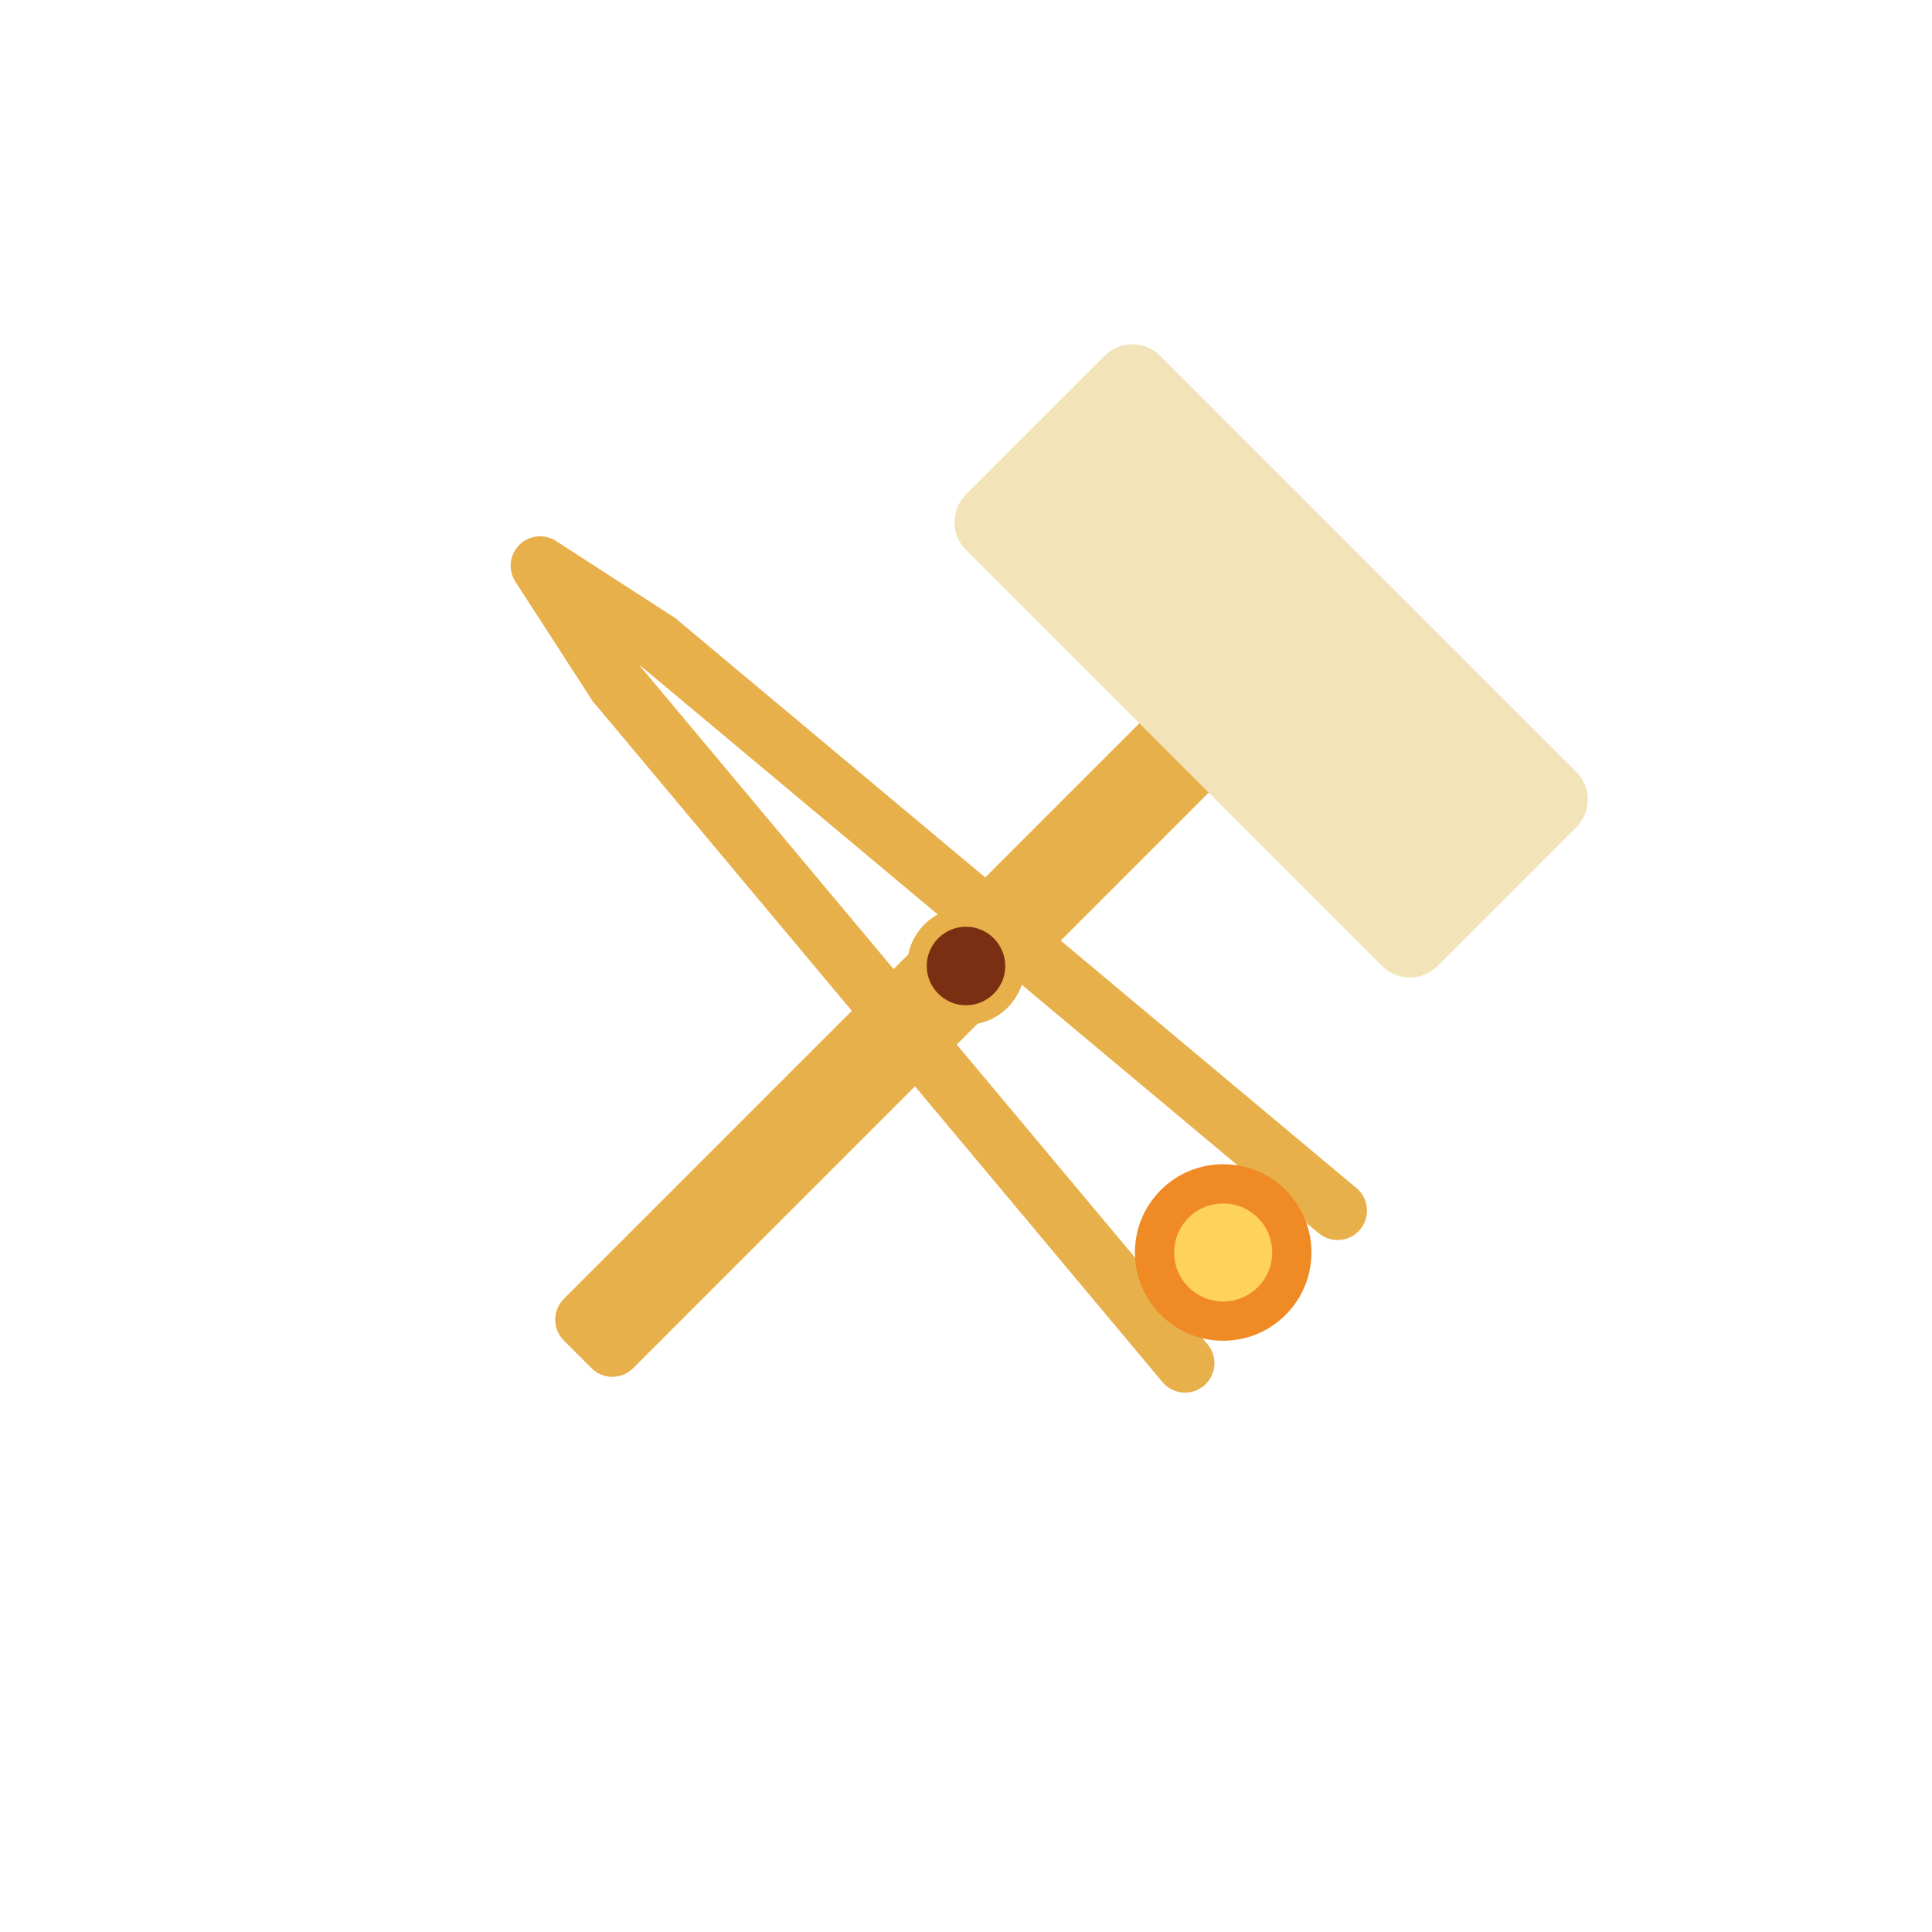
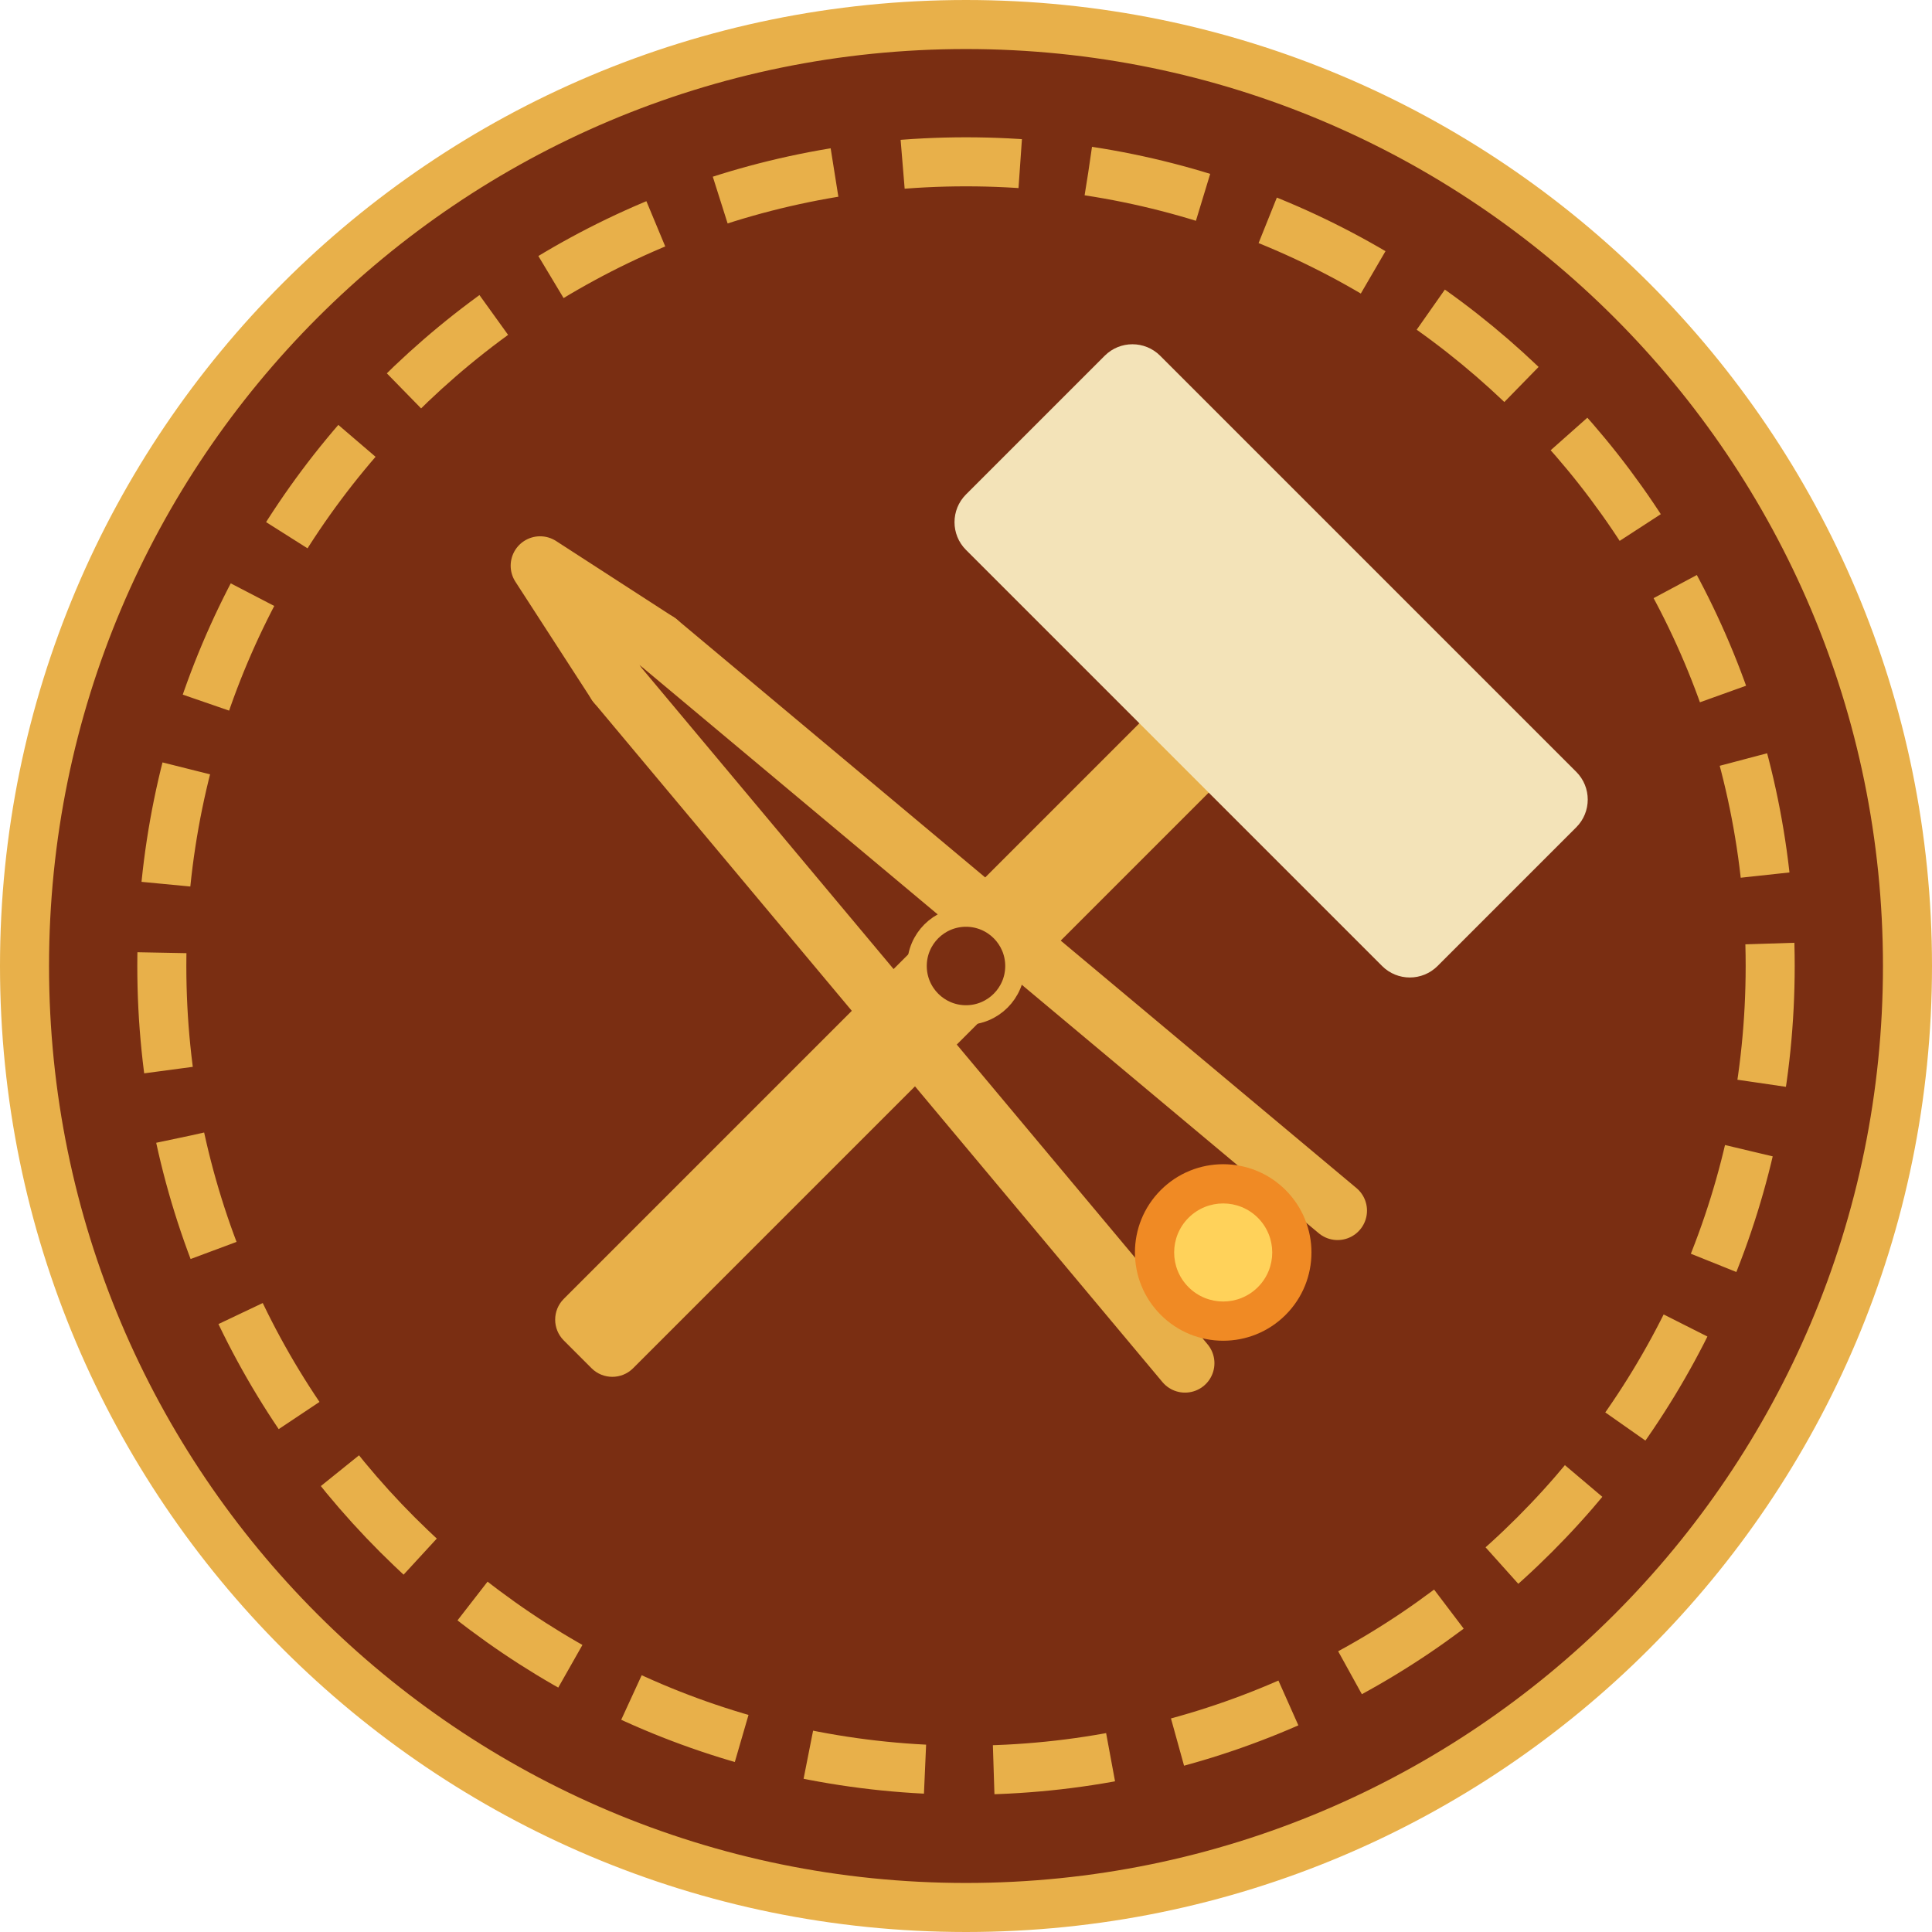
<svg xmlns="http://www.w3.org/2000/svg" width="197" viewBox="0 0 197 197" role="img" version="1.1" id="svg7" height="197">
  <defs id="defs7" />
  <g transform="translate(-1.5,-1.5)" style="color:#0b0b0b;font-weight:400;font-size:16px;font-family:anthropic-sans, '-apple-system', BlinkMacSystemFont, 'Segoe UI', sans-serif;dominant-baseline:auto;text-anchor:start;opacity:1;fill:#000000;stroke:none;stroke-width:1px;stroke-linecap:butt;stroke-linejoin:miter" id="g7">
+     <circle cx="100" cy="100" r="96" fill="#7A2E12" stroke="#E8B04A" stroke-width="5" style="color:#0b0b0b;font-weight:400;font-size:16px;font-family:anthropic-sans, '-apple-system', BlinkMacSystemFont, 'Segoe UI', sans-serif;dominant-baseline:auto;text-anchor:start;opacity:1;fill:#7a2e12;stroke:#e8b04a;stroke-width:5px;stroke-linecap:butt;stroke-linejoin:miter" id="circle1" />
+     <circle cx="100" cy="100" r="82" fill="none" stroke="#E8B04A" stroke-width="5" stroke-dasharray="12 7" style="color:#0b0b0b;font-weight:400;font-size:16px;font-family:anthropic-sans, '-apple-system', BlinkMacSystemFont, 'Segoe UI', sans-serif;dominant-baseline:auto;text-anchor:start;opacity:1;fill:none;stroke:#e8b04a;stroke-width:5px;stroke-linecap:butt;stroke-linejoin:miter;stroke-dasharray:12px, 7px" id="circle2" />
    <g transform="rotate(45,100,100)" style="color:#0b0b0b;font-weight:400;font-size:16px;font-family:anthropic-sans, '-apple-system', BlinkMacSystemFont, 'Segoe UI', sans-serif;dominant-baseline:auto;text-anchor:start;opacity:1;fill:#000000;stroke:none;stroke-width:1px;stroke-linecap:butt;stroke-linejoin:miter" id="g3">
      <rect x="95" y="64" width="10" height="92" rx="3" fill="#E8B04A" style="color:#0b0b0b;font-weight:400;font-size:16px;font-family:anthropic-sans, '-apple-system', BlinkMacSystemFont, 'Segoe UI', sans-serif;dominant-baseline:auto;text-anchor:start;opacity:1;fill:#e8b04a;stroke:none;stroke-width:1px;stroke-linecap:butt;stroke-linejoin:miter" id="rect2" />
      <rect x="66" y="42" width="68" height="28" rx="4" fill="#F3E3B8" style="color:#0b0b0b;font-weight:400;font-size:16px;font-family:anthropic-sans, '-apple-system', BlinkMacSystemFont, 'Segoe UI', sans-serif;dominant-baseline:auto;text-anchor:start;opacity:1;fill:#f3e3b8;stroke:none;stroke-width:1px;stroke-linecap:butt;stroke-linejoin:miter" id="rect3" />
    </g>
    <g transform="rotate(-45,82.12862,110.0151)" fill="none" stroke="#E8B04A" stroke-width="6" stroke-linecap="round" style="color:#0b0b0b;font-weight:400;font-size:16px;font-family:anthropic-sans, '-apple-system', BlinkMacSystemFont, 'Segoe UI', sans-serif;dominant-baseline:auto;text-anchor:start;opacity:1;fill:none;stroke:#e8b04a;stroke-width:6px;stroke-linecap:round;stroke-linejoin:miter" id="g5">
      <path d="M 89,160 97,70" style="color:#0b0b0b;font-weight:400;font-size:16px;font-family:anthropic-sans, '-apple-system', BlinkMacSystemFont, 'Segoe UI', sans-serif;dominant-baseline:auto;text-anchor:start;opacity:1;fill:none;stroke:#e8b04a;stroke-width:6px;stroke-linecap:round;stroke-linejoin:miter" id="path3" />
      <path d="M 111,160 103,70" style="color:#0b0b0b;font-weight:400;font-size:16px;font-family:anthropic-sans, '-apple-system', BlinkMacSystemFont, 'Segoe UI', sans-serif;dominant-baseline:auto;text-anchor:start;opacity:1;fill:none;stroke:#e8b04a;stroke-width:6px;stroke-linecap:round;stroke-linejoin:miter" id="path4" />
      <path d="m 97,70 3,-14 m 3,14 -3,-14" style="color:#0b0b0b;font-weight:400;font-size:16px;font-family:anthropic-sans, '-apple-system', BlinkMacSystemFont, 'Segoe UI', sans-serif;dominant-baseline:auto;text-anchor:start;opacity:1;fill:none;stroke:#e8b04a;stroke-width:6px;stroke-linecap:round;stroke-linejoin:miter" id="path5" />
    </g>
    <g transform="rotate(-45,208.7289,57.94875)" style="color:#0b0b0b;font-weight:400;font-size:16px;font-family:anthropic-sans, '-apple-system', BlinkMacSystemFont, 'Segoe UI', sans-serif;dominant-baseline:auto;text-anchor:start;opacity:1;fill:#000000;stroke:none;stroke-width:1px;stroke-linecap:butt;stroke-linejoin:miter" id="g6">
      <circle cx="100" cy="50" r="9" fill="#F08A24" style="color:#0b0b0b;font-weight:400;font-size:16px;font-family:anthropic-sans, '-apple-system', BlinkMacSystemFont, 'Segoe UI', sans-serif;dominant-baseline:auto;text-anchor:start;opacity:1;fill:#f08a24;stroke:none;stroke-width:1px;stroke-linecap:butt;stroke-linejoin:miter" id="circle5" />
      <circle cx="100" cy="50" r="5" fill="#FFD25A" style="color:#0b0b0b;font-weight:400;font-size:16px;font-family:anthropic-sans, '-apple-system', BlinkMacSystemFont, 'Segoe UI', sans-serif;dominant-baseline:auto;text-anchor:start;opacity:1;fill:#ffd25a;stroke:none;stroke-width:1px;stroke-linecap:butt;stroke-linejoin:miter" id="circle6" />
    </g>
    <circle cx="100" cy="100" r="5" fill="#7A2E12" stroke="#E8B04A" stroke-width="2" style="color:#0b0b0b;font-weight:400;font-size:16px;font-family:anthropic-sans, '-apple-system', BlinkMacSystemFont, 'Segoe UI', sans-serif;dominant-baseline:auto;text-anchor:start;opacity:1;fill:#7a2e12;stroke:#e8b04a;stroke-width:2px;stroke-linecap:butt;stroke-linejoin:miter" id="circle7" />
  </g>
</svg>
